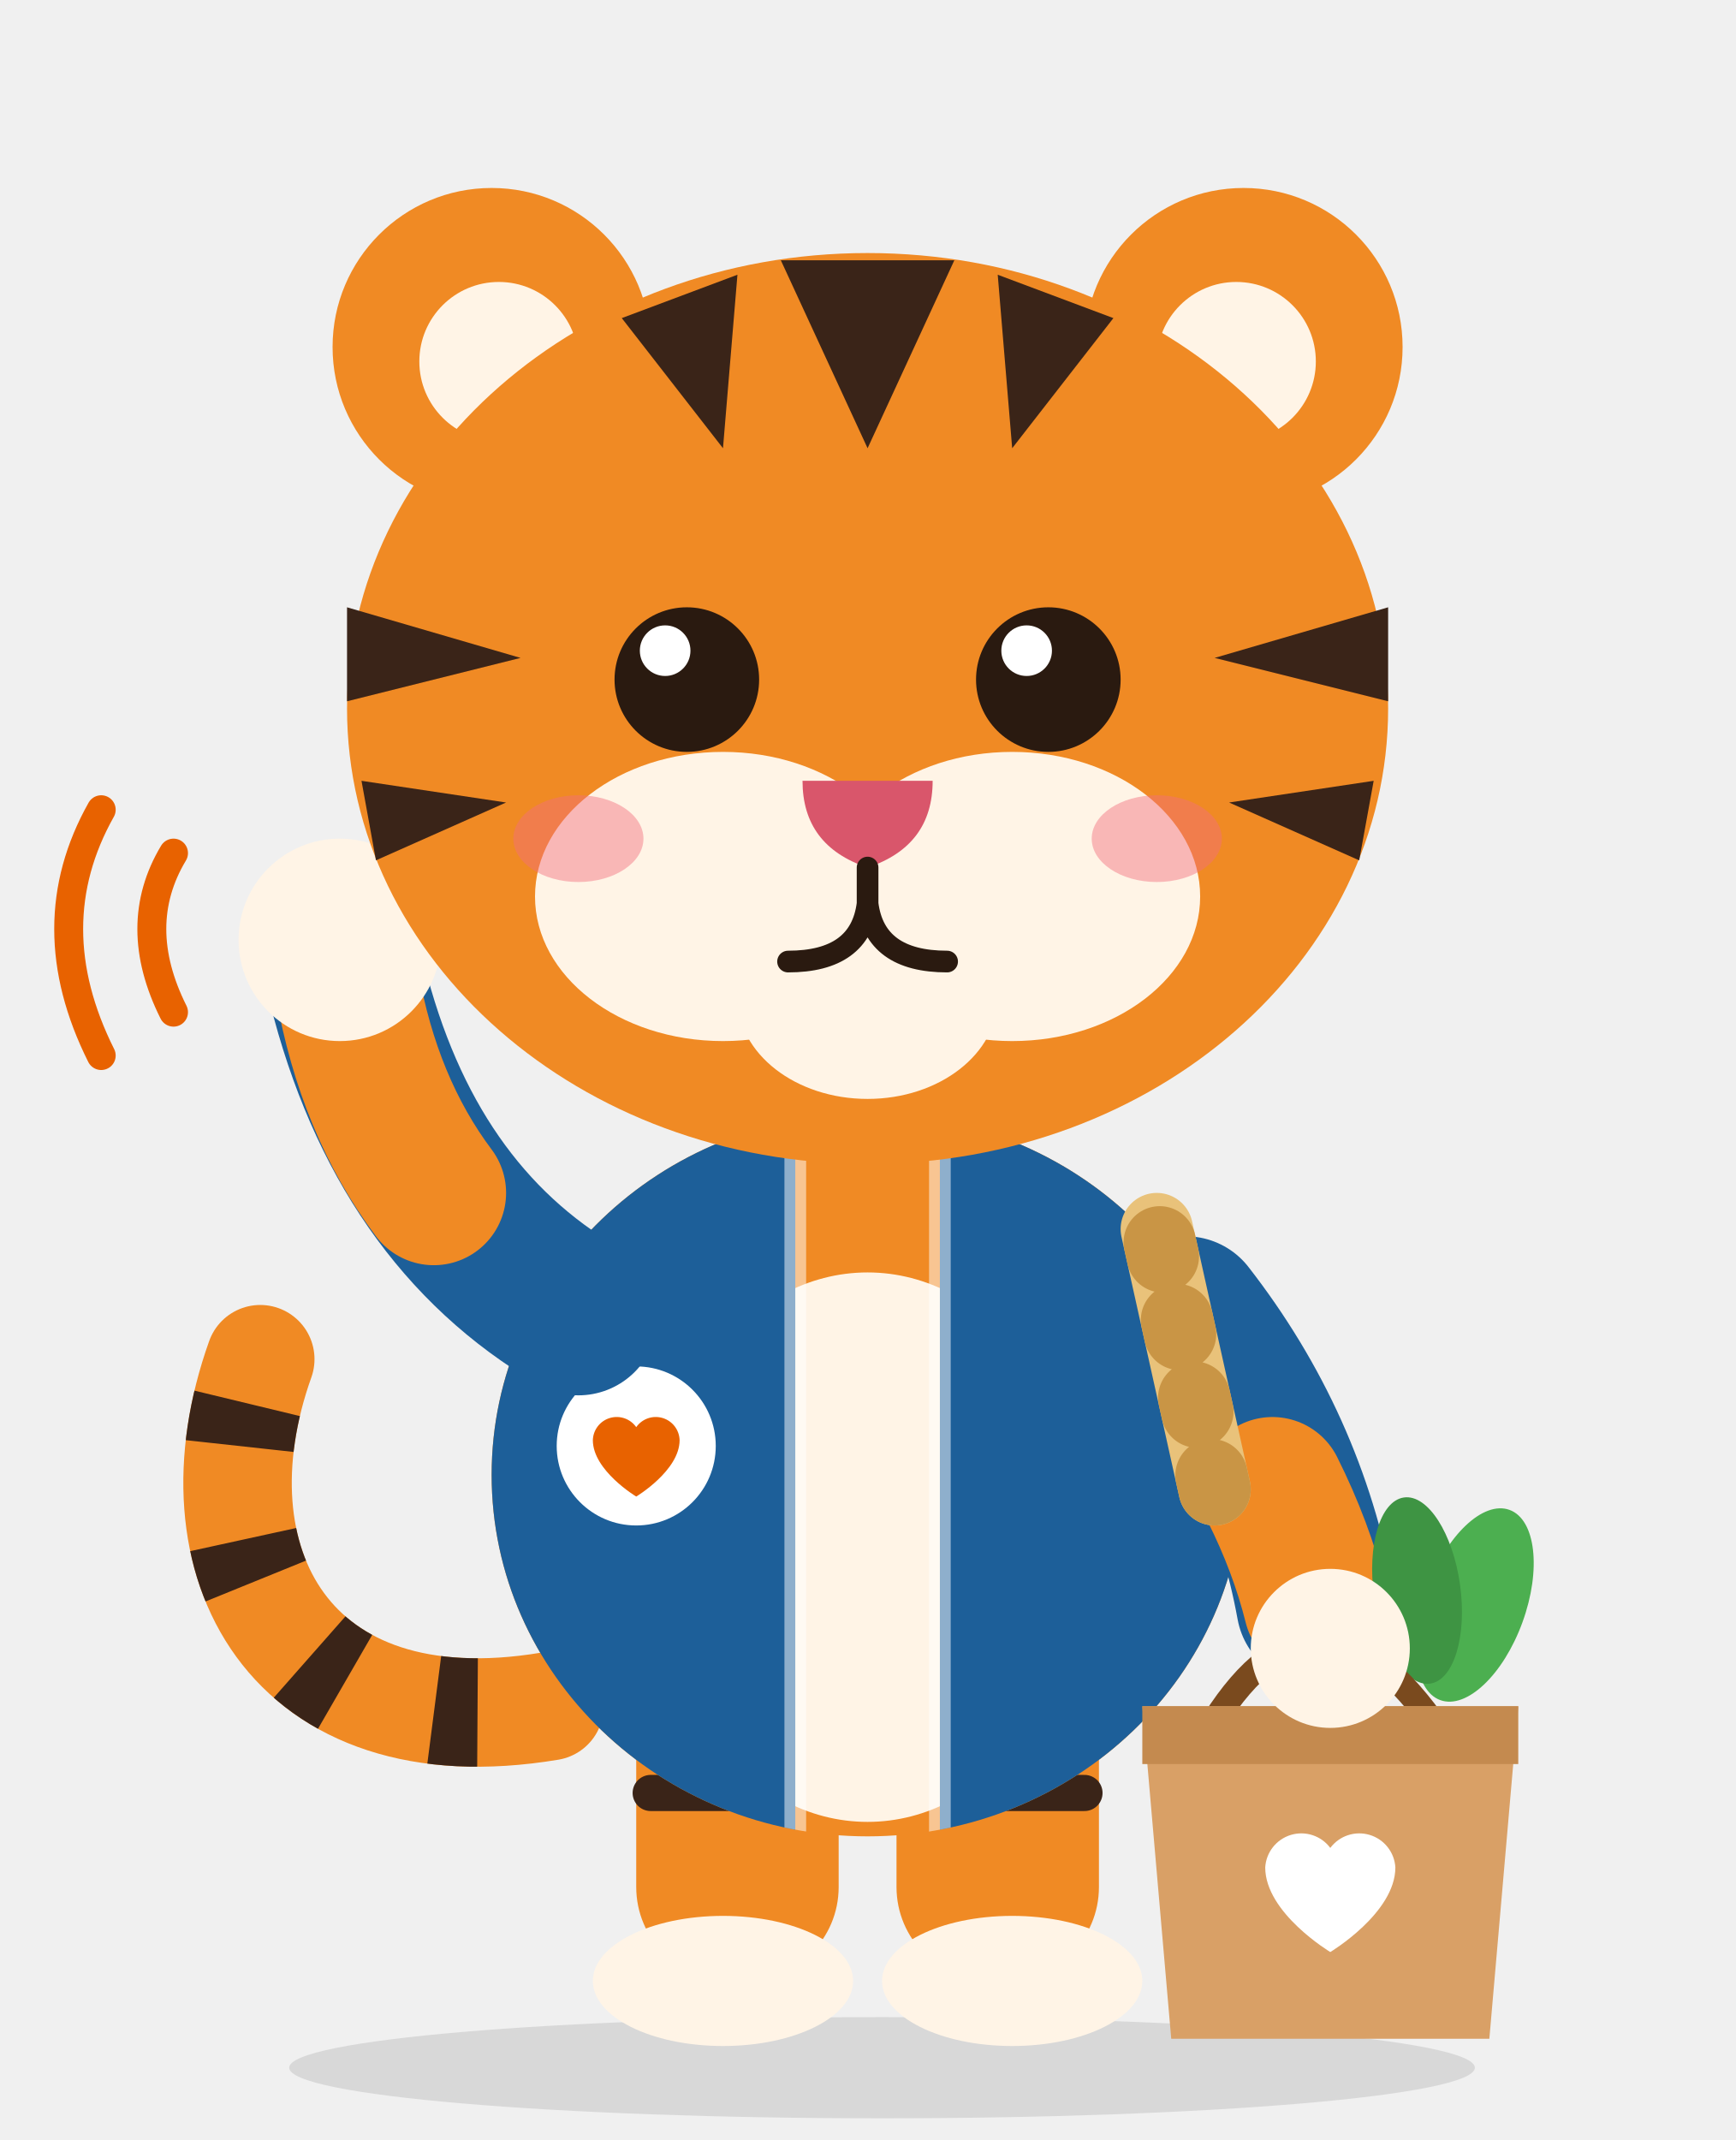
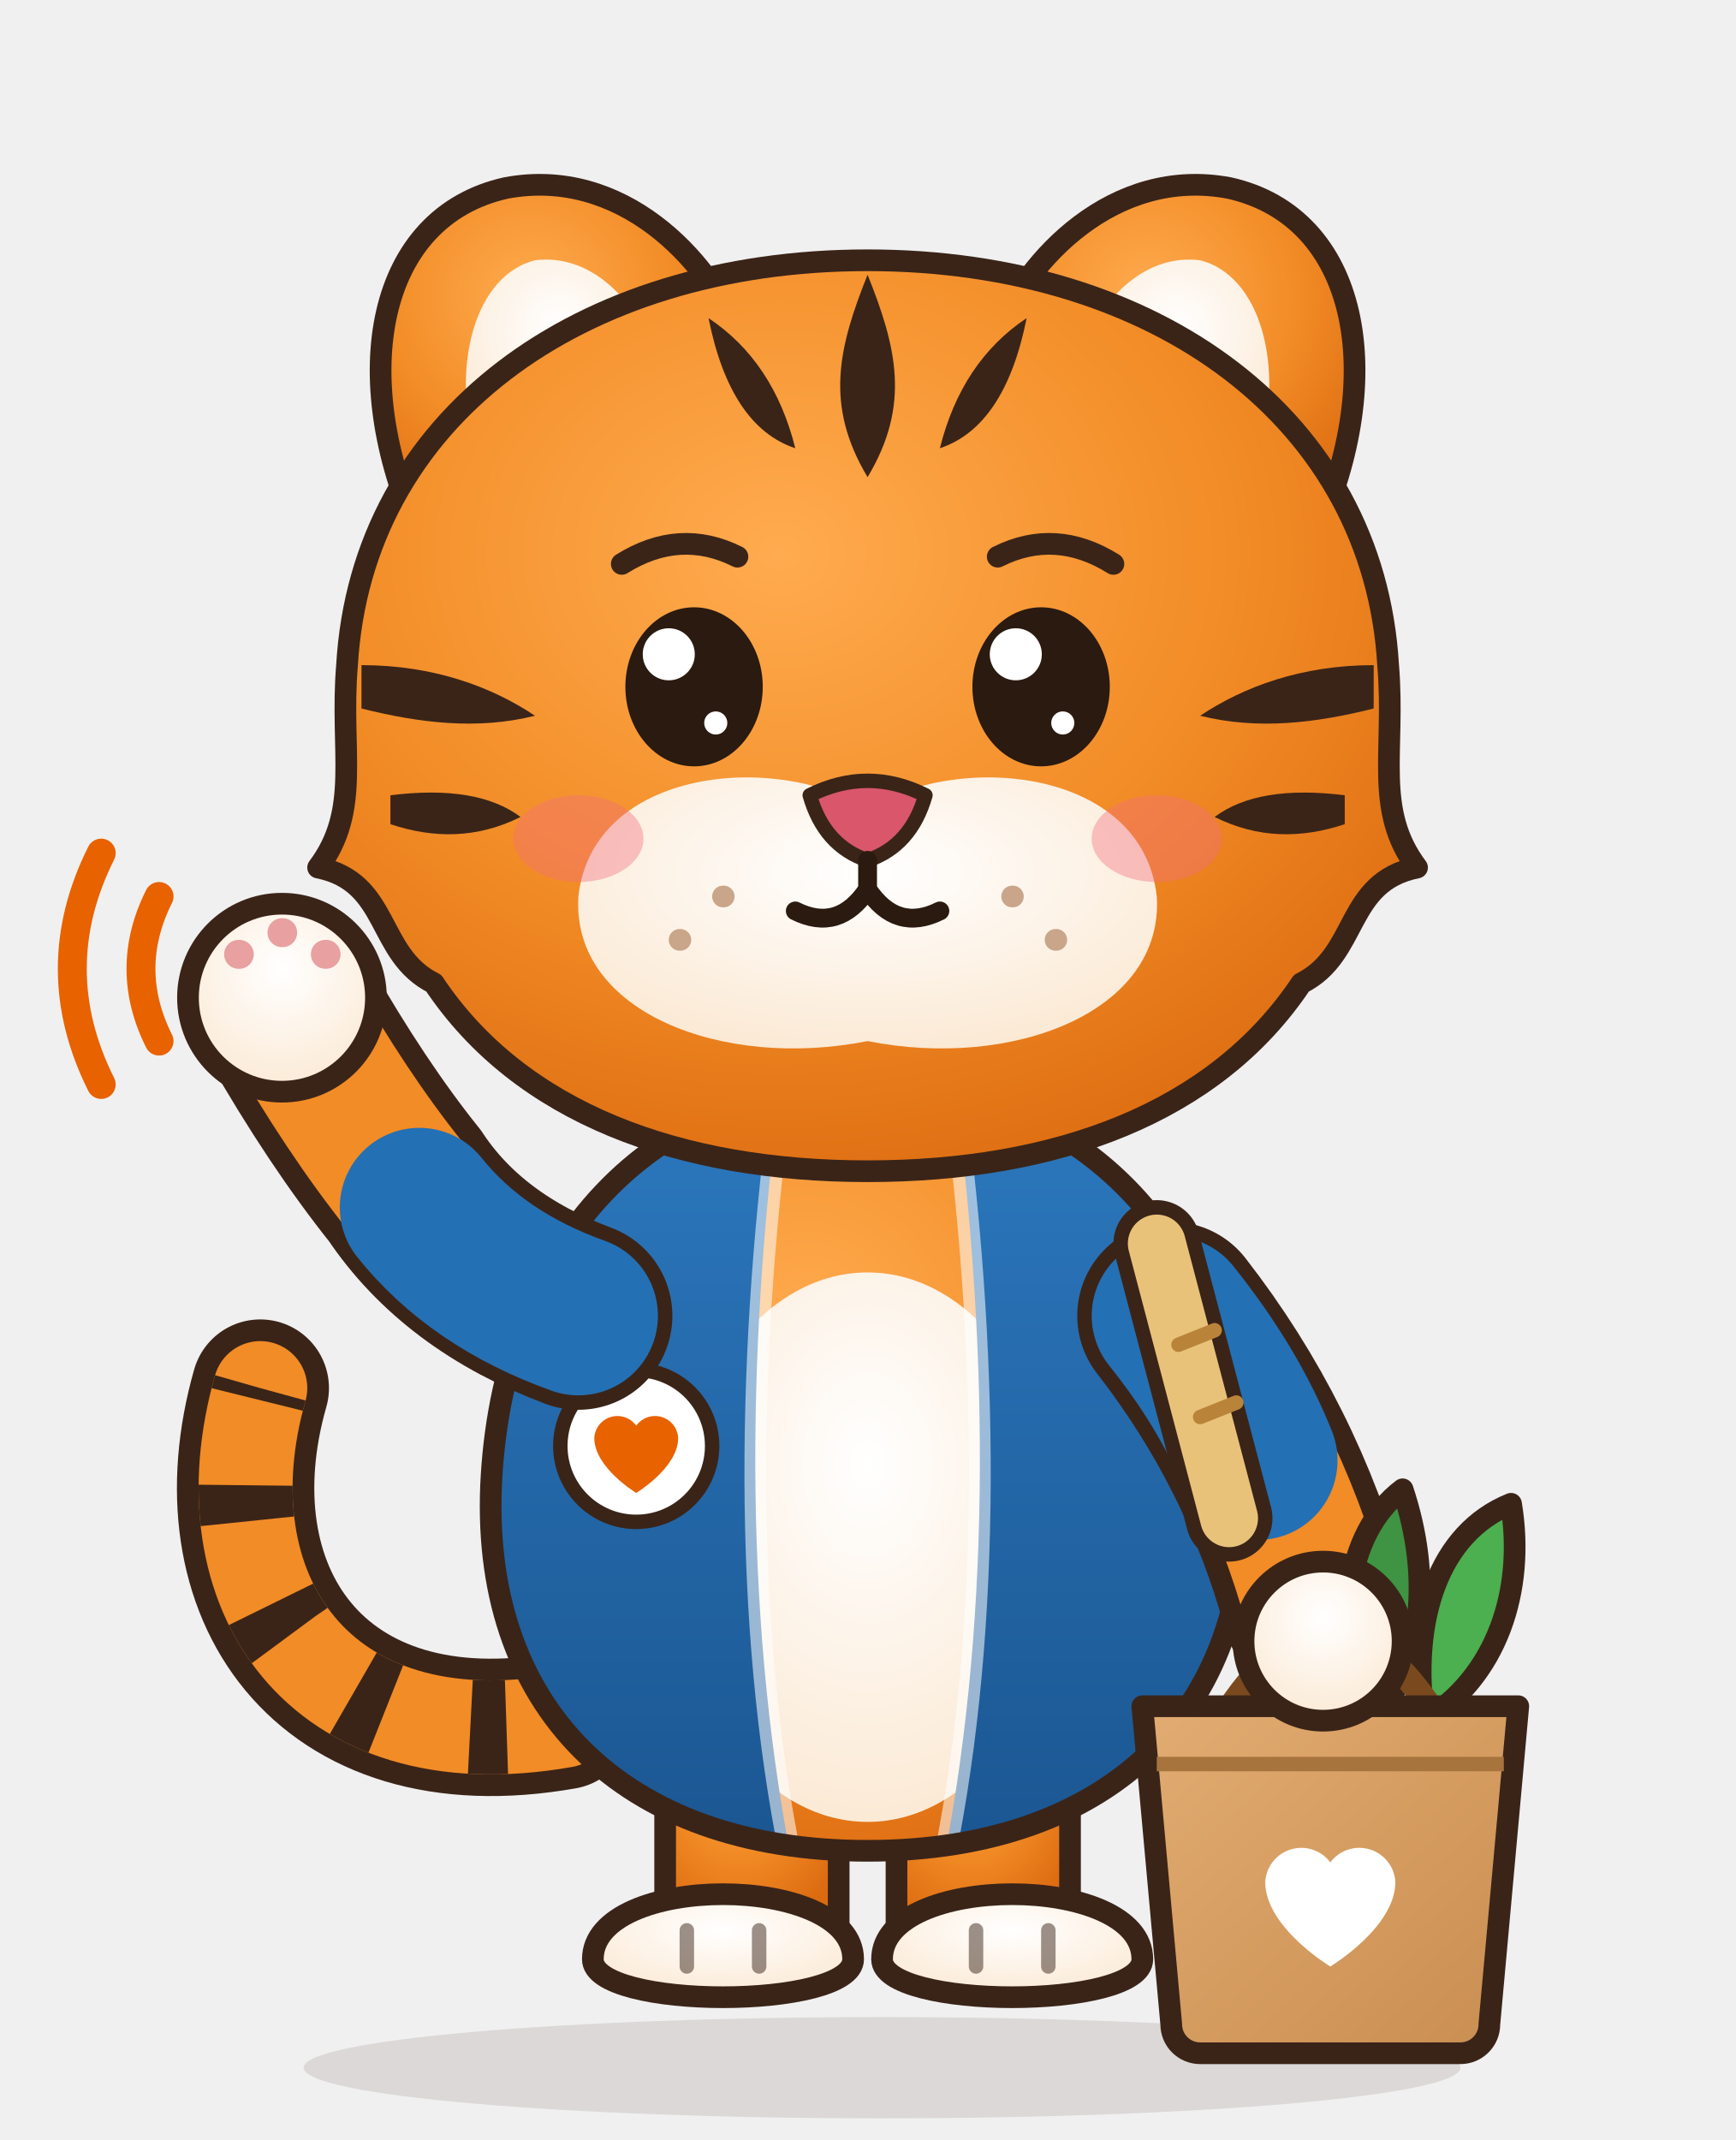
- <svg xmlns="http://www.w3.org/2000/svg" viewBox="0 0 240 296" role="img" aria-label="Амурчик — тигрёнок-волонтёр с пакетом продуктов машет рукой">
+ <svg xmlns="http://www.w3.org/2000/svg" viewBox="0 0 240 296" role="img" aria-label="Амурчик — тигрёнок-волонтёр с пакетом продуктов машет лапой">
  <defs>
-     <clipPath id="body">
-       <ellipse cx="120" cy="204" rx="52" ry="50" />
+     <radialGradient id="fur" cx="42%" cy="32%" r="75%">
+       <stop offset="0" stop-color="#FFAB4F" />
+       <stop offset=".55" stop-color="#F28C26" />
+       <stop offset="1" stop-color="#DC6A10" />
+     </radialGradient>
+     <radialGradient id="cream" cx="50%" cy="35%" r="70%">
+       <stop offset="0" stop-color="#FFFFFF" />
+       <stop offset="1" stop-color="#FBE8D2" />
+     </radialGradient>
+     <linearGradient id="vest" x1="0" y1="0" x2="0" y2="1">
+       <stop offset="0" stop-color="#2C78BE" />
+       <stop offset="1" stop-color="#1A5590" />
+     </linearGradient>
+     <linearGradient id="bag" x1="0" y1="0" x2="1" y2="1">
+       <stop offset="0" stop-color="#E2AC72" />
+       <stop offset="1" stop-color="#C98D50" />
+     </linearGradient>
+     <clipPath id="bodyClip">
+       <path d="M120 150c30 0 50 22 52 54 2 32-18 52-52 52s-54-20-52-52c2-32 22-54 52-54z" />
    </clipPath>
+     <style>
+       .ol { stroke: #3A2418; stroke-width: 3; stroke-linejoin: round; stroke-linecap: round; }
+       .bob { animation: bob 2.6s ease-in-out infinite; }
+       .shadow { animation: shadow 2.6s ease-in-out infinite; transform-origin: 122px 286px; }
+       .wave { animation: wave 1.8s ease-in-out infinite; transform-origin: 80px 182px; }
+       .lines { animation: lines 1.8s ease-in-out infinite; }
+       .tail { animation: tail 3.2s ease-in-out infinite; transform-origin: 78px 238px; }
+       .bagsway { animation: bag 2.6s ease-in-out infinite; transform-origin: 184px 226px; }
+       .eye { animation: blink 4.5s infinite; transform-box: fill-box; transform-origin: center; }
+       @keyframes bob { 0%, 100% { transform: translateY(0); } 50% { transform: translateY(-4px); } }
+       @keyframes shadow { 0%, 100% { transform: scaleX(1); opacity: .12; } 50% { transform: scaleX(.9); opacity: .08; } }
+       @keyframes wave {
+         0%, 100% { transform: rotate(0deg); }
+         20% { transform: rotate(22deg); }
+         40% { transform: rotate(-5deg); }
+         60% { transform: rotate(20deg); }
+         80% { transform: rotate(0deg); }
+       }
+       @keyframes lines { 0%, 100% { opacity: .2; } 20%, 60% { opacity: 1; } }
+       @keyframes tail { 0%, 100% { transform: rotate(0deg); } 50% { transform: rotate(-12deg); } }
+       @keyframes bag { 0%, 100% { transform: rotate(0deg); } 50% { transform: rotate(4deg); } }
+       @keyframes blink { 0%, 92%, 100% { transform: scaleY(1); } 95% { transform: scaleY(.1); } }
+       @media (prefers-reduced-motion: reduce) {
+         * { animation: none !important; }
+       }
+     </style>
  </defs>
-   <ellipse cx="122" cy="286" rx="82" ry="7" fill="#000" opacity=".1" />
-   <path d="M76 236c-36 6-50-20-40-48" fill="none" stroke="#F08A24" stroke-width="15" stroke-linecap="round" />
-   <path d="M76 236c-36 6-50-20-40-48" fill="none" stroke="#3A2418" stroke-width="15" stroke-dasharray="6 13" stroke-dashoffset="-10" />
-   <rect x="88" y="230" width="28" height="44" rx="13" fill="#F08A24" />
-   <rect x="124" y="230" width="28" height="44" rx="13" fill="#F08A24" />
-   <path d="M90 248h12M138 248h12" stroke="#3A2418" stroke-width="5" stroke-linecap="round" />
-   <ellipse cx="100" cy="274" rx="18" ry="9" fill="#FFF4E6" />
-   <ellipse cx="140" cy="274" rx="18" ry="9" fill="#FFF4E6" />
-   <ellipse cx="120" cy="204" rx="52" ry="50" fill="#F08A24" />
-   <g clip-path="url(#body)">
-     <ellipse cx="120" cy="214" rx="30" ry="38" fill="#FFF4E6" />
-     <path d="M60 150h50v110H60zM130 150h50v110h-50z" fill="#1D5F99" />
-     <path d="M110 160v100M130 160v100" stroke="#fff" stroke-width="3" opacity=".5" />
+   <ellipse class="shadow" cx="122" cy="286" rx="80" ry="7" fill="#3A2418" opacity=".12" />
+   <g class="bob">
+     <g class="tail">
+       <path d="M78 238c-34 6-50-18-42-46" fill="none" stroke="#3A2418" stroke-width="19" stroke-linecap="round" />
+       <path d="M78 238c-34 6-50-18-42-46" fill="none" stroke="#F28C26" stroke-width="13" stroke-linecap="round" />
+       <path d="M78 238c-34 6-50-18-42-46" fill="none" stroke="#3A2418" stroke-width="13" stroke-dasharray="5 12" stroke-dashoffset="-8" />
+     </g>
+     <path class="ol" d="M92 234c0-8 24-8 24 0v32H92z" fill="url(#fur)" />
+     <path class="ol" d="M124 234c0-8 24-8 24 0v32h-24z" fill="url(#fur)" />
+     <path d="M94 246c5-2 10-2 14 0M126 246c5-2 10-2 14 0" fill="none" stroke="#3A2418" stroke-width="4" stroke-linecap="round" />
+     <path class="ol" d="M82 271c0-12 36-12 36 0 0 7-36 7-36 0z" fill="url(#cream)" />
+     <path class="ol" d="M122 271c0-12 36-12 36 0 0 7-36 7-36 0z" fill="url(#cream)" />
+     <path d="M95 267v5M105 267v5M135 267v5M145 267v5" stroke="#3A2418" stroke-width="2" stroke-linecap="round" opacity=".5" />
+     <path d="M120 150c30 0 50 22 52 54 2 32-18 52-52 52s-54-20-52-52c2-32 22-54 52-54z" fill="url(#fur)" />
+     <g clip-path="url(#bodyClip)">
+       <ellipse cx="120" cy="214" rx="27" ry="38" fill="url(#cream)" />
+       <path d="M60 150h48c-5 38-5 76 2 110H60zM180 150h-48c5 38 5 76-2 110h50z" fill="url(#vest)" />
+       <path d="M108 152c-5 38-5 76 2 108M132 152c5 38 5 76-2 108" fill="none" stroke="#fff" stroke-width="3" opacity=".55" />
+     </g>
+     <path class="ol" d="M120 150c30 0 50 22 52 54 2 32-18 52-52 52s-54-20-52-52c2-32 22-54 52-54z" fill="none" />
+     <circle cx="88" cy="200" r="10.5" fill="#fff" stroke="#3A2418" stroke-width="2" />
+     <path d="M88 206.5s-5.8-3.5-5.8-7.6a3.2 3.2 0 0 1 5.8-1.7 3.2 3.2 0 0 1 5.8 1.7c0 4.1-5.8 7.6-5.8 7.6z" fill="#E86200" />
+     <path d="M162 182q14 18 20 40" fill="none" stroke="#3A2418" stroke-width="26" stroke-linecap="round" />
+     <path d="M162 182q14 18 20 40" fill="none" stroke="#F28C26" stroke-width="20" stroke-linecap="round" />
+     <path d="M162 182q8 10 12 20" fill="none" stroke="#2470B4" stroke-width="22" stroke-linecap="round" />
+     <g class="bagsway">
+       <path d="M170 210l-10-38" stroke="#3A2418" stroke-width="12" stroke-linecap="round" />
+       <path d="M170 210l-10-38" stroke="#E9C27A" stroke-width="8" stroke-linecap="round" />
+       <path d="M163 186l5-2M166 196l5-2" stroke="#B9843A" stroke-width="2" stroke-linecap="round" />
+       <path class="ol" d="M197 238c-2-14 2-26 12-30 2 12-2 24-12 30z" fill="#4CAF50" />
+       <path class="ol" d="M190 238c-6-12-4-26 4-32 4 12 3 24-4 32z" fill="#3E9443" />
+       <path d="M169 238q15-24 30 0" fill="none" stroke="#7A4A1E" stroke-width="3.5" />
+       <path class="ol" d="M158 236h52l-4 44a4 4 0 0 1-4 4h-36a4 4 0 0 1-4-4z" fill="url(#bag)" />
+       <path d="M160 244h48" stroke="#A8743E" stroke-width="2" />
+       <path d="M184 272s-9-5.4-9-11.7a5 5 0 0 1 9-2.7 5 5 0 0 1 9 2.7c0 6.3-9 11.7-9 11.7z" fill="#fff" />
+     </g>
+     <circle class="ol" cx="183" cy="227" r="11" fill="url(#cream)" />
+     <path class="ol" d="M58 74C48 52 52 30 70 26c16-3 28 10 32 20z" fill="url(#fur)" />
+     <path class="ol" d="M182 74c10-22 6-44-12-48-16-3-28 10-32 20z" fill="url(#fur)" />
+     <path d="M66 64c-4-14 0-26 8-28 8-1 14 6 16 12z" fill="url(#cream)" />
+     <path d="M174 64c4-14 0-26-8-28-8-1-14 6-16 12z" fill="url(#cream)" />
+     <path class="ol" d="M120 36c40 0 70 22 72 56 1 12-2 20 4 28-10 2-8 12-16 16-12 18-34 26-60 26s-48-8-60-26c-8-4-6-14-16-16 6-8 3-16 4-28 2-34 32-56 72-56z" fill="url(#fur)" />
+     <path d="M120 38c-4 10-6 18 0 28 6-10 4-18 0-28zM98 44c2 10 6 16 12 18-2-8-6-14-12-18zM142 44c-2 10-6 16-12 18 2-8 6-14 12-18z" fill="#3A2418" />
+     <path d="M50 92c10 0 18 3 24 7-8 2-16 1-24-1zM54 110c8-1 14 0 18 3-6 3-12 3-18 1zM190 92c-10 0-18 3-24 7 8 2 16 1 24-1zM186 110c-8-1-14 0-18 3 6 3 12 3 18 1z" fill="#3A2418" />
+     <path d="M120 112c-12-8-38-6-40 12-1 16 20 24 40 20 20 4 41-4 40-20-2-18-28-20-40-12z" fill="url(#cream)" />
+     <ellipse cx="80" cy="116" rx="9" ry="6" fill="#F26D7D" opacity=".4" />
+     <ellipse cx="160" cy="116" rx="9" ry="6" fill="#F26D7D" opacity=".4" />
+     <g class="eye">
+       <ellipse cx="96" cy="95" rx="9.5" ry="11" fill="#2A1A10" />
+       <circle cx="92.5" cy="90.5" r="3.6" fill="#fff" />
+       <circle cx="99" cy="100" r="1.6" fill="#fff" />
+     </g>
+     <g class="eye">
+       <ellipse cx="144" cy="95" rx="9.5" ry="11" fill="#2A1A10" />
+       <circle cx="140.5" cy="90.5" r="3.6" fill="#fff" />
+       <circle cx="147" cy="100" r="1.6" fill="#fff" />
+     </g>
+     <path d="M86 78q8-5 16-1M138 77q8-4 16 1" fill="none" stroke="#3A2418" stroke-width="3" stroke-linecap="round" />
+     <path d="M112 110q8-4 16 0-2 7-8 9-6-2-8-9z" fill="#D9566B" stroke="#3A2418" stroke-width="2" stroke-linejoin="round" />
+     <path d="M120 119v4m0 0q-4 6-10 3m10-3q4 6 10 3" fill="none" stroke="#2A1A10" stroke-width="2.6" stroke-linecap="round" />
+     <path d="M100 124h.1M94 130h.1M140 124h.1M146 130h.1" stroke="#C9A58A" stroke-width="3" stroke-linecap="round" />
+     <g class="wave">
+       <path d="M80 182q-16-6-24-18-8-10-16-24" fill="none" stroke="#3A2418" stroke-width="26" stroke-linecap="round" />
+       <path d="M80 182q-16-6-24-18-8-10-16-24" fill="none" stroke="#F28C26" stroke-width="20" stroke-linecap="round" />
+       <path d="M80 182q-14-5-22-15" fill="none" stroke="#2470B4" stroke-width="22" stroke-linecap="round" />
+       <circle class="ol" cx="39" cy="138" r="13" fill="url(#cream)" />
+       <path d="M33 132h.1M39 129h.1M45 132h.1" stroke="#E8A0A0" stroke-width="4" stroke-linecap="round" />
+       <path class="lines" d="M22 124q-5 10 0 20M14 118q-8 16 0 32" fill="none" stroke="#E86200" stroke-width="4" stroke-linecap="round" />
+     </g>
  </g>
-   <circle cx="88" cy="200" r="11" fill="#fff" />
-   <path d="M88 207s-6-3.6-6-7.8a3.3 3.3 0 0 1 6-1.8 3.3 3.3 0 0 1 6 1.8c0 4.2-6 7.8-6 7.8z" fill="#E86200" />
-   <path d="M164 182q14 18 18 40" fill="none" stroke="#1D5F99" stroke-width="22" stroke-linecap="round" />
-   <path d="M176 206q4 8 6 16" fill="none" stroke="#F08A24" stroke-width="20" stroke-linecap="round" />
-   <path d="M168 206l-8-36" stroke="#E9C27A" stroke-width="10" stroke-linecap="round" />
-   <path d="M168 206l-8-36" stroke="#C99545" stroke-width="10" stroke-linecap="round" stroke-dasharray="2 9" />
-   <ellipse cx="204" cy="222" rx="7" ry="14" fill="#4CAF50" transform="rotate(20 204 222)" />
-   <ellipse cx="196" cy="220" rx="6" ry="13" fill="#3E9443" transform="rotate(-8 196 220)" />
-   <path d="M168 238q14-22 30 0" fill="none" stroke="#7A4A1E" stroke-width="3.5" />
-   <path d="M158 236h52l-4 46h-44z" fill="#D9A066" />
-   <path d="M158 236h52v8h-52z" fill="#C48A4F" />
-   <path d="M184 270s-9-5.4-9-11.7a5 5 0 0 1 9-2.7 5 5 0 0 1 9 2.7c0 6.3-9 11.7-9 11.7z" fill="#fff" />
-   <circle cx="184" cy="228" r="11" fill="#FFF4E6" />
-   <path d="M80 182q-24-14-32-46" fill="none" stroke="#1D5F99" stroke-width="22" stroke-linecap="round" />
-   <path d="M60 165q-9-12-12-29" fill="none" stroke="#F08A24" stroke-width="20" stroke-linecap="round" />
-   <circle cx="47" cy="130" r="14" fill="#FFF4E6" />
-   <path d="M24 118q-6 10 0 22M14 112q-9 16 0 34" fill="none" stroke="#E86200" stroke-width="4" stroke-linecap="round" />
-   <circle cx="68" cy="48" r="22" fill="#F08A24" />
-   <circle cx="172" cy="48" r="22" fill="#F08A24" />
-   <circle cx="69" cy="50" r="11" fill="#FFF4E6" />
-   <circle cx="171" cy="50" r="11" fill="#FFF4E6" />
-   <ellipse cx="120" cy="98" rx="72" ry="63" fill="#F08A24" />
-   <path d="M108 36l12 26 12-26zM86 44l14 18 2-24zM154 44l-14 18-2-24z" fill="#3A2418" />
-   <path d="M48 84l24 7-24 6zM50 108l20 3-18 8zM192 84l-24 7 24 6zM190 108l-20 3 18 8z" fill="#3A2418" />
-   <ellipse cx="100" cy="124" rx="26" ry="20" fill="#FFF4E6" />
-   <ellipse cx="140" cy="124" rx="26" ry="20" fill="#FFF4E6" />
-   <ellipse cx="120" cy="138" rx="18" ry="14" fill="#FFF4E6" />
-   <ellipse cx="80" cy="116" rx="9" ry="6" fill="#F26D7D" opacity=".45" />
-   <ellipse cx="160" cy="116" rx="9" ry="6" fill="#F26D7D" opacity=".45" />
-   <circle cx="95" cy="94" r="10" fill="#2A1A10" />
-   <circle cx="145" cy="94" r="10" fill="#2A1A10" />
-   <circle cx="92" cy="90" r="3.5" fill="#fff" />
-   <circle cx="142" cy="90" r="3.5" fill="#fff" />
-   <path d="M111 108h18q0 9-9 12-9-3-9-12z" fill="#D9566B" />
-   <path d="M120 120v5q-1 8-11 8M120 125q1 8 11 8" fill="none" stroke="#2A1A10" stroke-width="3" stroke-linecap="round" />
</svg>
